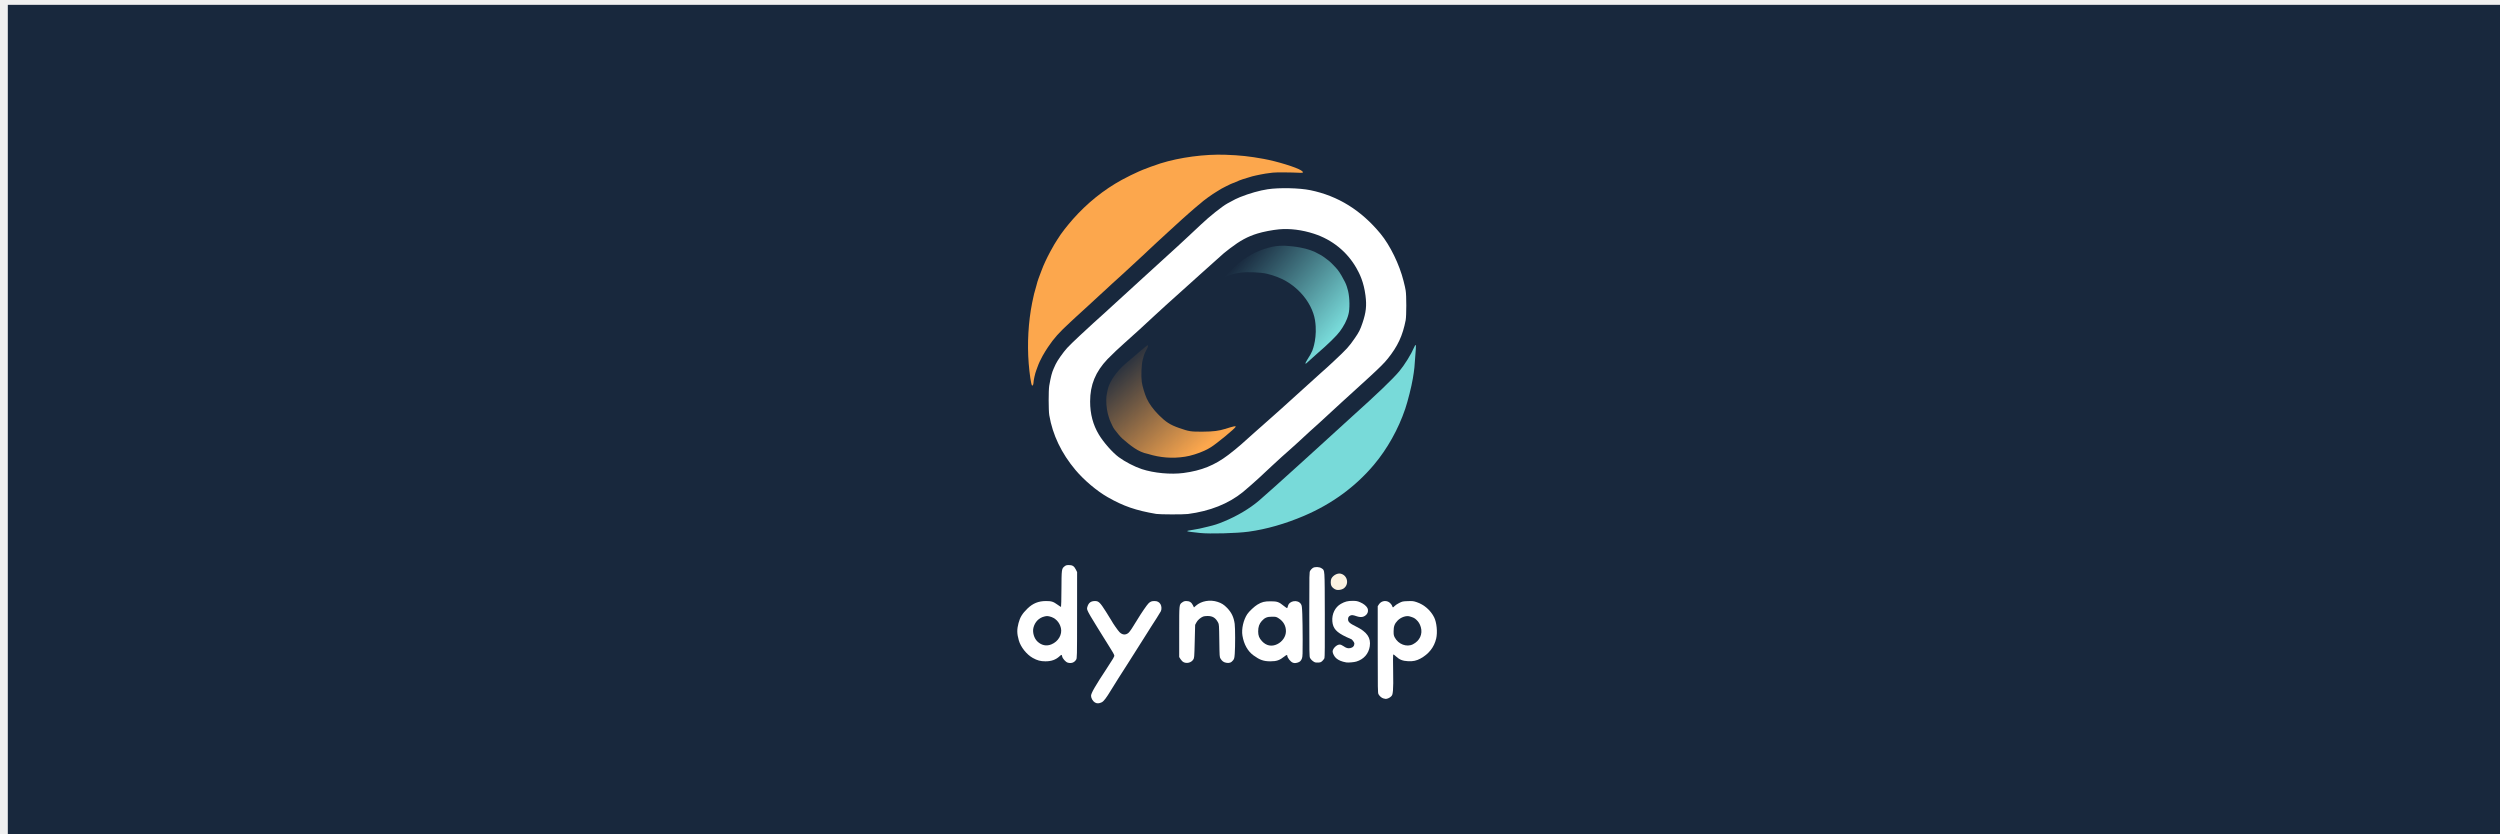
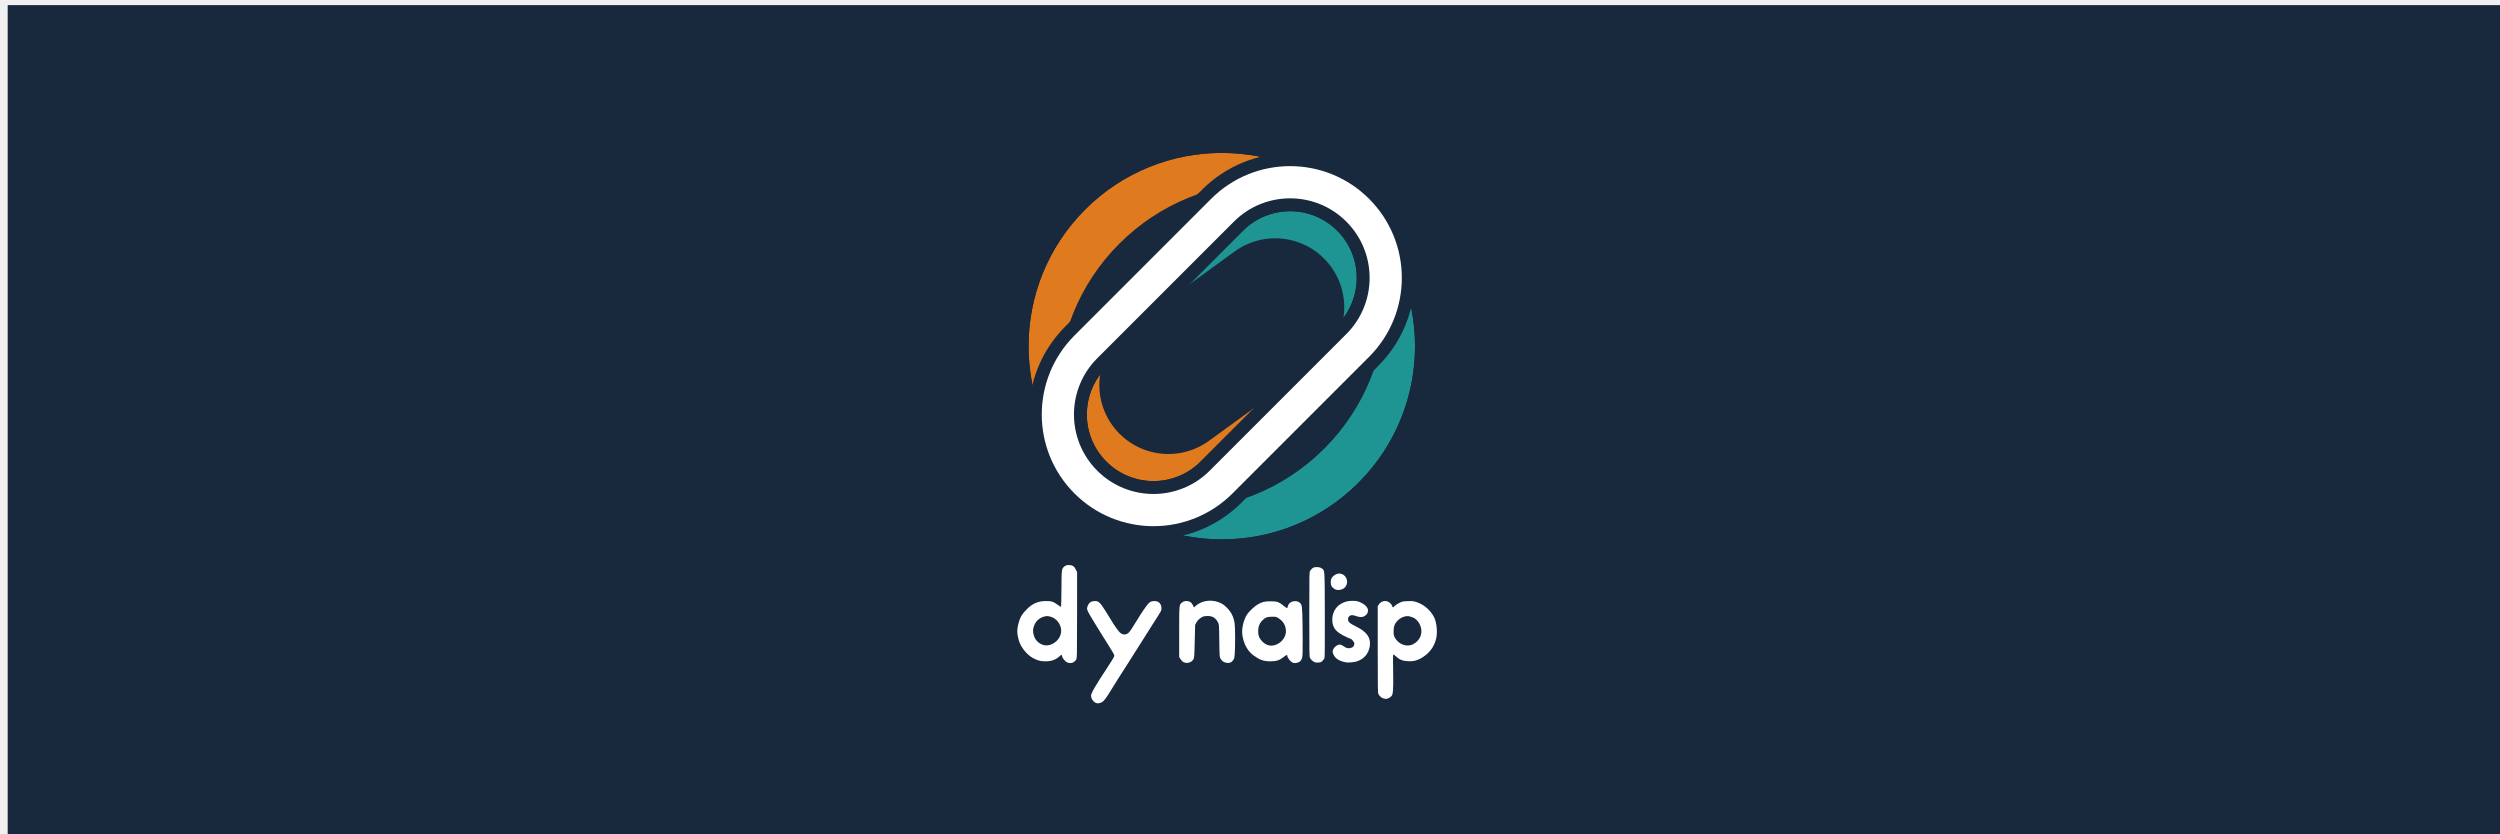
- <svg xmlns="http://www.w3.org/2000/svg" xmlns:xlink="http://www.w3.org/1999/xlink" version="1.1" id="svg1" width="975" height="325" viewBox="0 0 975 325">
-   <defs id="defs1">
-     <linearGradient id="linearGradient63">
-       <stop style="stop-color:#78dad9;stop-opacity:1;" offset="0" id="stop63" />
-       <stop style="stop-color:#78dad9;stop-opacity:0;" offset="1" id="stop64" />
-     </linearGradient>
-     <linearGradient id="linearGradient61">
-       <stop style="stop-color:#fca74d;stop-opacity:1;" offset="0" id="stop61" />
-       <stop style="stop-color:#fca74d;stop-opacity:0;" offset="1" id="stop62" />
-     </linearGradient>
-     <linearGradient xlink:href="#linearGradient61" id="linearGradient62" x1="470.58" y1="173.241" x2="437.876" y2="136.825" gradientUnits="userSpaceOnUse" />
-     <linearGradient xlink:href="#linearGradient63" id="linearGradient64" x1="522.905" y1="127.456" x2="487.197" y2="96.697" gradientUnits="userSpaceOnUse" />
+ <svg xmlns="http://www.w3.org/2000/svg" viewBox="0 0 975 325" width="975" height="325">
+   <defs>
+     <mask id="dbo0" maskUnits="userSpaceOnUse" x="-60" y="-60" width="120" height="120">
+       <circle r="48" fill="#fff" />
+       <circle cy="16" r="52" fill="#000" />
+       <rect x="-60" y="0" width="120" height="60" fill="#000" />
+       <path d="M-24,-23.75 H24 A23.75,23.75 0 0 1 24,23.75 H-24 A23.75,23.75 0 0 1 -24,-23.75 Z" fill="#000" stroke="#000" stroke-width="14.4" />
+     </mask>
+     <mask id="dbo1" maskUnits="userSpaceOnUse" x="-60" y="-60" width="120" height="120">
+       <circle r="48" fill="#fff" />
+       <circle cy="-16" r="52" fill="#000" />
+       <rect x="-60" y="-60" width="120" height="60" fill="#000" />
+       <path d="M-24,-23.75 H24 A23.75,23.75 0 0 1 24,23.75 H-24 A23.75,23.75 0 0 1 -24,-23.75 Z" fill="#000" stroke="#000" stroke-width="14.4" />
+     </mask>
+     <mask id="dbin" maskUnits="userSpaceOnUse" x="-60" y="-60" width="120" height="120">
+       <path d="M-24,-16.55 H24 A16.55,16.55 0 0 1 24,16.55 H-24 A16.55,16.55 0 0 1 -24,-16.55 Z" fill="#fff" />
+       <path d="M-16.4,-17.15 H16.4 A17.15,17.15 0 0 1 16.4,17.15 H-16.4 A17.15,17.15 0 0 1 -16.4,-17.15 Z" fill="#000" transform="rotate(9)" />
+     </mask>
+     <mask id="dbl" maskUnits="userSpaceOnUse" x="-60" y="-60" width="120" height="120">
+       <rect x="-60" y="-60" width="60" height="120" fill="#fff" />
+     </mask>
+     <mask id="dbr" maskUnits="userSpaceOnUse" x="-60" y="-60" width="120" height="120">
+       <rect x="0" y="-60" width="60" height="120" fill="#fff" />
+     </mask>
  </defs>
-   <g id="g1">
-     <rect style="display:inline;fill:#18283d;fill-opacity:1;stroke-width:5.423;paint-order:stroke fill markers" id="rect22" width="972.955" height="324.611" x="3.048" y="1.888" ry="0" />
-     <path style="display:inline;fill:#fca74d;fill-opacity:1;stroke-width:0.296;paint-order:stroke fill markers" d="m 402.455,150.297 c -0.361,-0.583 -0.939,-4.493 -1.262,-8.522 -0.621,-7.767 -0.139,-16.279 1.34,-23.664 0.596,-2.973 0.847,-3.991 1.666,-6.741 0.447,-1.977 1.242,-3.83 1.941,-5.723 1.752,-4.84 5.247,-10.809 6.122,-12.072 1.776,-2.891 3.96,-5.535 6.18,-8.103 5.613,-6.321 11.951,-11.414 19.079,-15.332 1.756,-0.965 5.256,-2.692 6.541,-3.227 0.632,-0.263 1.388,-0.586 1.679,-0.718 0.848,-0.383 5.166,-1.943 6.806,-2.459 7.514,-2.364 17.326,-3.672 25.367,-3.38 5.81,0.21 9.254,0.582 14.938,1.613 5.115,0.928 12.734,3.273 14.584,4.49 1.003,0.66 0.94,0.993 -0.177,0.94 -4.075,-0.195 -9.604,-0.227 -10.96,-0.063 -2.091,0.252 -3.724,0.502 -4.596,0.704 -0.389,0.09 -1.184,0.254 -1.768,0.365 -0.583,0.111 -1.26,0.269 -1.503,0.352 -0.243,0.083 -1.039,0.323 -1.768,0.533 -1.375,0.396 -2.66,0.814 -3.27,1.065 -1.42,0.582 -1.805,0.749 -2.075,0.897 -0.169,0.093 -0.389,0.168 -0.49,0.168 -0.288,0 -5.113,2.435 -5.302,2.676 -0.049,0.062 -0.486,0.333 -0.972,0.603 -1.553,0.862 -5.495,3.719 -6.452,4.676 -0.049,0.049 -0.486,0.407 -0.972,0.795 -0.486,0.389 -1.099,0.906 -1.362,1.149 -0.263,0.243 -1.175,1.039 -2.026,1.768 -0.852,0.729 -2.029,1.774 -2.616,2.322 -2.174,2.028 -3.585,3.317 -5.219,4.765 -0.922,0.817 -1.996,1.804 -2.386,2.193 -0.391,0.389 -1.387,1.304 -2.213,2.033 -0.826,0.729 -2.139,1.951 -2.917,2.715 -0.778,0.764 -1.693,1.63 -2.033,1.924 -0.34,0.294 -1.693,1.547 -3.005,2.783 -1.313,1.236 -2.7,2.519 -3.084,2.849 -0.721,0.622 -1.044,0.919 -2.838,2.608 -0.583,0.55 -1.419,1.309 -1.856,1.687 -0.438,0.379 -1.275,1.134 -1.86,1.679 -0.586,0.545 -1.62,1.508 -2.299,2.14 -0.679,0.632 -1.987,1.825 -2.906,2.652 -0.919,0.826 -2.08,1.9 -2.578,2.386 -0.499,0.486 -1.189,1.123 -1.533,1.414 -0.676,0.573 -3.752,3.378 -4.651,4.243 -0.303,0.292 -1.33,1.246 -2.282,2.121 -4.451,4.091 -6.42,6.294 -8.762,9.8 -1.16,1.738 -3.016,4.663 -4.136,7.877 -0.169,0.486 -0.372,1.043 -0.451,1.237 -0.428,1.059 -1.067,3.964 -1.067,4.851 0,0.646 -0.393,1.26 -0.596,0.932 z" id="path30" />
-     <path style="display:inline;fill:url(#linearGradient62);fill-opacity:1;stroke-width:0.296;paint-order:stroke fill markers" d="m 447.702,177.029 c -3.904,-0.744 -6.866,-3.327 -9.836,-5.845 -1.203,-1.076 -2.165,-2.4 -3.171,-3.66 -0.651,-0.818 -1.006,-1.86 -1.486,-2.812 -0.347,-0.839 -0.536,-1.15 -0.795,-2.116 -0.602,-1.754 -0.973,-4.206 -0.97,-6.414 0.001,-1.288 0.081,-1.861 0.211,-2.505 0.29,-1.442 0.338,-1.873 0.653,-2.798 0.804,-2.364 2.268,-4.454 3.993,-6.447 0.878,-1.014 1.538,-1.658 2.388,-2.392 l 5.107,-4.335 c 0.379,-0.419 1.119,-0.946 1.33,-1.146 0.834,-0.644 1.591,-1.416 2.472,-1.946 0.398,0.246 -0.135,1.193 -0.605,2.025 -0.684,1.209 -1.024,2.353 -1.33,3.634 -0.497,1.794 -0.689,6.277 -0.372,8.658 0.224,1.68 1.12,4.682 1.947,6.526 0.872,1.943 2.622,4.333 4.682,6.396 2.764,2.767 4.488,3.864 7.978,5.078 3.838,1.335 4.502,1.439 9.004,1.42 4.495,-0.019 6.523,-0.353 8.764,-1.04 2.115,-0.648 2.665,-0.81 3.483,-1 0.607,-0.141 0.746,-0.121 0.746,0.102 0,0.576 -7.704,6.824 -9.629,7.988 -1.053,0.637 -1.577,0.954 -2.615,1.402 -2.129,0.997 -5.419,2.017 -7.402,2.296 -4.965,0.803 -9.794,0.413 -14.545,-1.069 z" id="path31" />
-     <path style="display:inline;fill:#78dad9;fill-opacity:1;stroke-width:0.296;paint-order:stroke fill markers" d="m 468.016,207.864 c -6.165,-0.675 -6.198,-0.692 -2.475,-1.286 1.775,-0.283 2.388,-0.414 5.568,-1.189 2.764,-0.674 3.654,-0.961 6.152,-1.985 5.184,-2.126 10.14,-5.075 13.824,-8.229 2.317,-1.983 9.254,-8.191 14.93,-13.359 3.204,-2.918 6.71,-6.101 7.791,-7.073 1.081,-0.972 4.187,-3.802 6.902,-6.289 2.715,-2.486 5.817,-5.31 6.893,-6.276 9.439,-8.47 15.684,-14.464 18.129,-17.4 2.029,-2.436 4.669,-6.693 5.784,-9.325 0.593,-1.399 0.781,-1.194 0.651,0.707 -0.501,7.331 -0.55,7.812 -1.169,11.535 -0.504,3.031 -1.946,8.762 -2.957,11.756 -2.66,7.875 -6.995,15.622 -12.201,21.804 -7.213,8.565 -16.382,15.27 -27.201,19.893 -7.364,3.146 -14.737,5.256 -21.705,6.209 -4.603,0.63 -15.193,0.913 -18.915,0.506 z" id="path32" />
-     <path style="display:inline;fill:url(#linearGradient64);fill-opacity:1;stroke-width:0.296;paint-order:stroke fill markers" d="m 509.117,141.691 c 0,-0.158 0.291,-0.74 0.647,-1.294 1.125,-1.752 1.674,-2.734 2.044,-3.652 0.196,-0.486 2.074,-5.386 1.047,-11.852 -0.576,-3.622 -2.609,-7.541 -5.516,-10.633 -3.605,-3.834 -7.616,-6.112 -13.159,-7.475 -2.389,-0.587 -7.461,-0.815 -10.279,-0.462 -2.257,0.283 -5.082,1.057 -6.205,1.7 -0.386,0.221 -0.573,0.258 -0.569,0.114 0.008,-0.321 0.38,-0.747 0.878,-1.007 0.585,-0.305 1.595,-1.175 3.54,-3.05 5.742,-5.534 11.9,-7.122 13.182,-7.472 2.243,-0.612 3.574,-0.789 6.264,-0.783 3.247,0.17 9.347,0.808 13.253,3.191 0.146,0.089 0.504,0.276 0.795,0.416 0.467,0.224 1.016,0.612 3.182,2.25 0.676,0.511 2.642,2.515 3.447,3.514 1.027,1.274 2.144,3.381 2.845,4.746 0.612,1.191 0.965,2.42 1.239,3.548 0.674,2.775 0.683,7.191 0.137,9.104 -0.635,2.495 -1.832,4.565 -3.318,6.629 -1.31,1.786 -4.636,5.035 -8.946,8.74 -0.778,0.669 -1.93,1.7 -2.559,2.292 -1.716,1.613 -1.948,1.785 -1.948,1.435 z m -26.042,-38.31 c -0.056,-0.141 -0.098,-0.099 -0.107,0.107 -0.008,0.186 0.034,0.291 0.093,0.232 0.059,-0.059 0.065,-0.211 0.014,-0.339 z" id="path33" />
-     <path style="display:inline;fill:#ffffff;fill-opacity:1;stroke-width:0.296;paint-order:stroke fill markers" d="m 450.957,200.434 c -7.987,-1.357 -12.8,-3.019 -19.003,-6.562 -4.199,-2.398 -9.187,-6.609 -12.503,-10.555 -5.512,-6.56 -8.928,-13.702 -10.233,-21.39 -0.31,-1.825 -0.32,-9.737 -0.014,-11.49 0.605,-3.475 1.038,-5.155 1.707,-6.629 0.221,-0.486 0.576,-1.267 0.788,-1.735 0.635,-1.397 2.954,-4.688 4.495,-6.378 0.793,-0.87 2.993,-3.013 4.889,-4.764 1.896,-1.751 4.282,-3.955 5.303,-4.897 2.99,-2.632 5.891,-5.36 8.839,-8.038 1.799,-1.632 3.708,-3.373 4.243,-3.868 0.535,-0.496 1.848,-1.696 2.917,-2.668 1.069,-0.971 2.382,-2.172 2.916,-2.667 2.668,-2.387 5.289,-4.825 7.937,-7.234 2.003,-1.839 4.044,-3.635 6.028,-5.495 1.823,-1.726 5.737,-5.267 9.087,-8.472 3.237,-3.097 8.3,-7.133 10.368,-8.263 2.907,-1.59 3.588,-1.932 4.852,-2.438 3.715,-1.486 7.668,-2.609 10.872,-3.089 4.5,-0.674 12.366,-0.498 16.582,0.37 10.805,2.226 19.818,7.819 27.389,16.996 3.728,4.519 7.378,12.016 8.974,18.433 0.541,2.174 0.589,2.39 0.824,3.712 0.327,1.837 0.323,9.894 -0.005,11.579 -1.172,6.017 -3.08,10.121 -6.948,14.947 -1.347,1.681 -3.048,3.39 -6.943,6.974 -2.101,1.96 -4.237,3.883 -6.369,5.808 -0.197,0.181 -2.383,2.17 -4.858,4.419 -6.174,5.612 -7.653,7.135 -8.494,7.825 -0.67,0.55 -6.334,5.719 -8.486,7.745 -0.73,0.687 -2.281,2.082 -3.447,3.101 -4.638,4.052 -0.382,0.365 -6.545,5.924 -1.561,1.408 -4.278,3.943 -5.028,4.69 -0.675,0.673 -5.176,4.624 -6.369,5.59 -5.615,4.548 -12.834,7.426 -21.441,8.546 -1.693,0.22 -10.986,0.199 -12.323,-0.028 z m 10.611,-15.968 c 6.998,-0.923 12.135,-2.997 17.477,-7.054 3.632,-2.727 6.977,-5.82 10.351,-8.856 2.328,-2.067 4.655,-4.135 6.993,-6.19 1.215,-1.067 2.73,-2.418 3.367,-3.001 2.109,-1.868 4.173,-3.785 6.268,-5.668 4.422,-3.962 5.58,-5.009 6.719,-6.076 0.682,-0.638 1.832,-1.678 2.556,-2.31 1.614,-1.408 2.803,-2.489 4.767,-4.331 5.389,-5.054 5.921,-5.637 8.361,-9.162 1.582,-2.286 2.038,-3.193 2.946,-5.864 1.391,-4.091 1.679,-6.723 1.168,-10.695 -0.683,-5.316 -2.27,-8.466 -3.505,-10.646 -3.63,-6.41 -9.456,-11.135 -16.59,-13.456 -4.627,-1.505 -9.451,-2.114 -13.614,-1.718 -2.631,0.25 -6.2,0.943 -8.454,1.641 -3.824,1.184 -6.716,2.752 -10.715,5.811 -2.205,1.686 -2.067,1.569 -5.901,5.023 -1.619,1.458 -4.285,3.845 -5.924,5.303 -1.639,1.458 -3.981,3.566 -5.205,4.685 -1.224,1.118 -2.86,2.59 -3.636,3.27 -2.871,2.578 -5.748,5.15 -8.572,7.778 -3.917,3.627 -7.817,7.278 -11.833,10.797 -1.394,1.179 -5.323,4.903 -6.661,6.313 -4.701,4.956 -6.782,10.026 -6.782,16.523 0,4.857 1.118,9.09 3.405,12.896 1.841,3.063 5.32,7.01 7.774,8.819 2.432,1.793 6.177,3.734 8.982,4.656 4.739,1.558 11.293,2.167 16.259,1.512 z" id="path34" />
-     <path style="display:inline;fill:#ffffff;fill-opacity:1;stroke-width:0.296;paint-order:stroke fill markers" d="m 416.343,258.401 c -0.725,-0.232 -1.915,-1.554 -2.076,-2.308 -0.189,-0.88 -0.24,-0.887 -1.047,-0.144 -1.472,1.357 -3.178,1.968 -5.497,1.968 -1.915,0 -3.187,-0.34 -4.944,-1.323 -2.405,-1.345 -4.712,-4.251 -5.449,-6.865 -0.747,-2.65 -0.772,-4.196 -0.108,-6.727 0.597,-2.278 1.495,-3.732 3.505,-5.679 2.091,-2.025 4.293,-2.917 7.2,-2.917 2.17,0 2.821,0.206 4.541,1.44 0.658,0.472 1.256,0.858 1.329,0.858 0.073,0 0.148,-3.122 0.167,-6.938 0.039,-7.732 0.071,-7.975 1.164,-8.86 0.539,-0.437 0.81,-0.523 1.664,-0.535 1.423,-0.019 2.115,0.409 2.768,1.712 l 0.511,1.02 -0.011,16.791 c -0.011,16.756 -0.012,16.792 -0.384,17.393 -0.714,1.155 -1.932,1.563 -3.332,1.115 z m -6.317,-7.088 c 2.718,-1.106 4.317,-3.851 3.725,-6.398 -0.531,-2.285 -2.182,-3.979 -4.38,-4.494 -0.856,-0.2 -1.176,-0.2 -2.026,0.004 -2.161,0.518 -3.719,2.103 -4.301,4.372 -0.449,1.753 0.234,4.137 1.54,5.378 1.604,1.524 3.513,1.923 5.443,1.138 z" id="path35" />
-     <path style="display:inline;fill:#ffffff;fill-opacity:1;stroke-width:0.296;paint-order:stroke fill markers" d="m 427.017,273.967 c -0.799,-0.466 -1.503,-1.674 -1.511,-2.592 -0.008,-1.007 1.601,-3.811 6.098,-10.628 2.558,-3.877 3.076,-4.772 2.968,-5.127 -0.175,-0.572 -0.547,-1.233 -1.892,-3.359 -0.769,-1.215 -1.835,-2.926 -2.371,-3.801 -0.535,-0.875 -1.668,-2.705 -2.518,-4.066 -2.192,-3.511 -3.286,-5.397 -3.631,-6.26 -0.256,-0.64 -0.267,-0.854 -0.078,-1.487 0.47,-1.572 1.359,-2.241 2.977,-2.241 1.41,0 1.988,0.56 4.225,4.095 1.067,1.686 2.044,3.264 2.172,3.507 0.599,1.136 2.53,3.904 3.174,4.547 1.104,1.104 2.408,1.191 3.506,0.232 0.518,-0.452 1.67,-2.181 3.598,-5.398 1.351,-2.254 3.565,-5.471 4.173,-6.064 0.747,-0.728 1.241,-0.919 2.37,-0.919 1.065,0 1.797,0.386 2.314,1.222 0.449,0.725 0.512,2.036 0.135,2.773 -0.273,0.534 -3.148,5.102 -3.639,5.782 -0.154,0.214 -1.05,1.636 -1.99,3.161 -1.564,2.537 -5.553,8.834 -7.368,11.635 -2.151,3.317 -5.297,8.295 -6.436,10.182 -1.85,3.065 -2.851,4.37 -3.639,4.744 -1.067,0.506 -1.844,0.525 -2.638,0.062 z" id="path36" />
-     <path style="display:inline;fill:#ffffff;fill-opacity:1;stroke-width:0.296;paint-order:stroke fill markers" d="m 461.652,258.271 c -0.445,-0.222 -0.903,-0.664 -1.237,-1.193 l -0.53,-0.84 v -9.811 c 0,-10.935 -0.034,-10.614 1.206,-11.511 0.561,-0.406 0.89,-0.51 1.623,-0.51 1.196,0 1.985,0.514 2.526,1.645 l 0.405,0.847 0.771,-0.678 c 2.112,-1.859 5.513,-2.459 8.454,-1.49 1.562,0.515 2.468,1.089 3.671,2.326 1.755,1.806 2.631,3.638 2.988,6.246 0.221,1.618 0.236,8.909 0.024,11.654 -0.129,1.679 -0.203,1.974 -0.633,2.538 -0.714,0.936 -1.526,1.229 -2.723,0.981 -1.021,-0.211 -1.569,-0.615 -2.191,-1.615 -0.374,-0.602 -0.39,-0.826 -0.475,-6.986 -0.085,-6.133 -0.103,-6.39 -0.478,-7.092 -0.983,-1.837 -2.123,-2.543 -4.108,-2.543 -0.677,0 -1.454,0.095 -1.726,0.212 -1.081,0.463 -2.125,1.381 -2.615,2.302 l -0.497,0.934 -0.164,6.452 c -0.164,6.445 -0.165,6.453 -0.603,7.129 -0.743,1.144 -2.463,1.612 -3.686,1.003 z" id="path37" />
-     <path style="display:inline;fill:#ffffff;fill-opacity:1;stroke-width:0.296;paint-order:stroke fill markers" d="m 504.167,258.426 c -0.894,-0.356 -2.121,-1.924 -2.121,-2.712 0,-0.419 -0.337,-0.327 -1.131,0.309 -1.854,1.485 -3.04,1.894 -5.482,1.893 -2.618,-0.002 -4.132,-0.536 -6.577,-2.32 -2.254,-1.645 -3.738,-4.3 -4.306,-7.708 -0.428,-2.568 0.391,-6.165 1.921,-8.432 0.695,-1.03 2.783,-2.978 3.915,-3.652 1.778,-1.059 2.748,-1.3 5.206,-1.297 2.522,0.003 3.179,0.234 5.079,1.788 0.664,0.543 1.264,0.931 1.333,0.862 0.069,-0.069 0.206,-0.451 0.304,-0.847 0.519,-2.1 3.912,-2.578 5.065,-0.713 0.354,0.573 0.407,0.965 0.525,3.921 0.072,1.807 0.137,6.234 0.144,9.838 0.011,5.481 -0.032,6.685 -0.261,7.358 -0.334,0.981 -0.827,1.461 -1.759,1.715 -0.848,0.231 -1.268,0.23 -1.856,-0.003 z m -6.062,-7.186 c 2.044,-0.985 3.411,-3.015 3.411,-5.065 0,-2.098 -0.977,-3.84 -2.818,-5.023 -0.939,-0.603 -1.055,-0.632 -2.586,-0.639 -1.924,-0.009 -2.861,0.382 -4.026,1.679 -0.976,1.086 -1.401,2.312 -1.401,4.04 0,1.65 0.378,2.624 1.481,3.821 1.661,1.802 3.783,2.226 5.938,1.187 z" id="path38" />
-     <path style="display:inline;fill:#ffffff;fill-opacity:1;stroke-width:0.296;paint-order:stroke fill markers" d="m 512.564,258.18 c -0.713,-0.384 -1.298,-0.947 -1.652,-1.588 -0.266,-0.483 -0.293,-2.004 -0.293,-16.971 0,-16.266 0.004,-16.447 0.363,-17.058 0.2,-0.34 0.637,-0.804 0.972,-1.032 0.824,-0.56 2.62,-0.498 3.488,0.121 1.264,0.9 1.181,-0.315 1.235,18.055 0.034,11.646 -0.008,16.663 -0.144,16.992 -0.106,0.256 -0.465,0.73 -0.798,1.052 -0.516,0.5 -0.755,0.596 -1.623,0.651 -0.705,0.045 -1.182,-0.023 -1.549,-0.221 z" id="path39" />
-     <path style="display:inline;fill:#ffffff;fill-opacity:1;stroke-width:0.296;paint-order:stroke fill markers" d="m 525.027,258.342 c -1.807,-0.324 -2.999,-0.826 -3.954,-1.665 -0.679,-0.596 -1.349,-1.877 -1.349,-2.578 0,-1.168 1.573,-2.722 2.756,-2.722 0.349,0 0.89,0.224 1.423,0.59 1.151,0.79 1.754,0.97 2.677,0.797 1.047,-0.196 1.629,-0.848 1.629,-1.826 0,-0.402 -0.974,-1.682 -1.279,-1.682 -0.052,0 -0.879,-0.369 -1.838,-0.819 -3.902,-1.833 -5.245,-3.329 -5.479,-6.103 -0.242,-2.875 1.075,-5.561 3.356,-6.843 1.57,-0.883 2.683,-1.167 4.534,-1.158 1.483,0.007 1.836,0.074 3.016,0.574 1.303,0.551 2.352,1.404 2.797,2.272 0.358,0.7 0.241,1.745 -0.263,2.344 -0.979,1.163 -2.238,1.409 -4.033,0.787 -1.367,-0.474 -1.889,-0.52 -2.456,-0.218 -0.59,0.314 -0.816,0.704 -0.822,1.416 -0.009,1.032 0.64,1.619 3.141,2.845 4.254,2.084 5.834,4.372 5.327,7.715 -0.441,2.912 -2.336,5.061 -5.237,5.941 -0.899,0.272 -3.199,0.467 -3.944,0.333 z" id="path40" />
-     <path style="display:inline;fill:#fcf3e2;fill-opacity:1;stroke-width:0.296;paint-order:stroke fill markers" d="m 521.101,229.997 c -0.742,-0.237 -1.531,-0.867 -1.845,-1.474 -0.358,-0.692 -0.357,-2.216 0.002,-2.91 0.643,-1.243 2.323,-2.145 3.53,-1.897 2.773,0.572 3.52,4.214 1.191,5.816 -0.7,0.481 -2.112,0.709 -2.878,0.465 z" id="path41" />
-     <path style="display:inline;fill:#ffffff;fill-opacity:1;stroke-width:0.296;paint-order:stroke fill markers" d="m 539.522,272.383 c -0.704,-0.199 -1.485,-0.871 -1.916,-1.65 -0.268,-0.484 -0.294,-2.012 -0.294,-17.425 v -16.895 l 0.47,-0.711 c 0.78,-1.179 2.237,-1.61 3.565,-1.055 0.663,0.277 1.483,1.18 1.64,1.805 0.14,0.558 0.351,0.541 0.868,-0.074 0.232,-0.276 1.027,-0.809 1.766,-1.184 1.288,-0.654 1.428,-0.685 3.411,-0.755 1.882,-0.067 2.194,-0.031 3.482,0.4 2.882,0.963 5.393,3.144 6.789,5.894 1.009,1.989 1.388,5.857 0.812,8.299 -0.798,3.384 -2.877,6.031 -6.129,7.803 -1.543,0.841 -2.898,1.136 -4.78,1.041 -2.164,-0.109 -3.365,-0.575 -4.722,-1.832 -0.877,-0.812 -1.054,-0.911 -1.156,-0.648 -0.066,0.171 -0.067,2.975 -0.002,6.233 0.076,3.77 0.051,6.558 -0.067,7.673 -0.17,1.599 -0.234,1.8 -0.735,2.317 -0.508,0.524 -1.558,0.992 -2.14,0.954 -0.135,-0.009 -0.523,-0.095 -0.863,-0.191 z m 11.503,-21.101 c 2.673,-1.354 3.883,-3.978 3.092,-6.701 -0.364,-1.253 -0.892,-2.114 -1.799,-2.933 -0.686,-0.62 -1.07,-0.81 -2.499,-1.239 -1.398,-0.42 -3.465,0.287 -4.763,1.628 -1.151,1.19 -1.54,2.227 -1.548,4.125 -0.005,1.385 0.054,1.705 0.46,2.475 1.392,2.639 4.655,3.862 7.056,2.645 z" id="path42" />
+   <rect x="3" y="2" width="973" height="324.6" fill="#18283D" />
+   <g transform="translate(476.5 135) scale(1.57)">
+     <g transform="rotate(-45)">
+       <circle r="48" mask="url(#dbo0)" fill="#E07A1F" />
+       <circle r="48" mask="url(#dbo1)" fill="#1E9592" />
+       <g mask="url(#dbl)">
+         <path d="M-24,-16.55 H24 A16.55,16.55 0 0 1 24,16.55 H-24 A16.55,16.55 0 0 1 -24,-16.55 Z" mask="url(#dbin)" fill="#E07A1F" />
+       </g>
+       <g mask="url(#dbr)">
+         <path d="M-24,-16.55 H24 A16.55,16.55 0 0 1 24,16.55 H-24 A16.55,16.55 0 0 1 -24,-16.55 Z" mask="url(#dbin)" fill="#1E9592" />
+       </g>
+       <path d="M-24,-23.75 H24 A23.75,23.75 0 0 1 24,23.75 H-24 A23.75,23.75 0 0 1 -24,-23.75 Z" fill="none" stroke="#FFFFFF" stroke-width="8" />
+     </g>
+   </g>
+   <g fill="#FFFFFF">
+     <path d="m 416.343,258.401 c -0.725,-0.232 -1.914,-1.554 -2.076,-2.307 -0.188,-0.880 -0.240,-0.887 -1.046,-0.143 -1.472,1.356 -3.178,1.967 -5.496,1.967 -1.915,0 -3.187,-0.340 -4.944,-1.322 -2.405,-1.344 -4.711,-4.251 -5.448,-6.865 -0.747,-2.649 -0.772,-4.195 -0.108,-6.727 0.597,-2.278 1.494,-3.732 3.505,-5.678 2.091,-2.025 4.292,-2.916 7.2,-2.916 2.170,0 2.820,0.206 4.540,1.439 0.658,0.472 1.256,0.858 1.329,0.858 0.072,0 0.147,-3.122 0.166,-6.938 0.038,-7.732 0.070,-7.974 1.163,-8.859 0.539,-0.436 0.809,-0.523 1.664,-0.535 1.422,-0.019 2.115,0.409 2.767,1.712 l 0.510,1.019 -0.011,16.790 c -0.011,16.755 -0.012,16.791 -0.383,17.393 -0.713,1.155 -1.932,1.562 -3.332,1.114 z m -6.317,-7.088 c 2.718,-1.105 4.316,-3.851 3.724,-6.397 -0.531,-2.285 -2.182,-3.979 -4.380,-4.494 -0.855,-0.200 -1.176,-0.199 -2.026,0.004 -2.160,0.518 -3.719,2.102 -4.300,4.372 -0.449,1.752 0.233,4.136 1.539,5.377 1.603,1.523 3.513,1.922 5.442,1.137 z" />
+     <path d="m 427.017,273.966 c -0.799,-0.465 -1.503,-1.673 -1.510,-2.592 -0.008,-1.006 1.600,-3.811 6.098,-10.628 2.557,-3.876 3.075,-4.772 2.967,-5.126 -0.174,-0.571 -0.547,-1.232 -1.891,-3.358 -0.768,-1.215 -1.835,-2.925 -2.370,-3.800 -0.535,-0.875 -1.668,-2.704 -2.518,-4.065 -2.191,-3.511 -3.285,-5.397 -3.630,-6.259 -0.256,-0.640 -0.267,-0.854 -0.078,-1.486 0.470,-1.571 1.359,-2.241 2.977,-2.241 1.409,0 1.987,0.560 4.224,4.094 1.066,1.685 2.044,3.263 2.172,3.506 0.598,1.136 2.530,3.903 3.173,4.547 1.104,1.104 2.408,1.190 3.505,0.232 0.517,-0.452 1.670,-2.180 3.598,-5.398 1.350,-2.254 3.564,-5.471 4.173,-6.063 0.747,-0.727 1.240,-0.918 2.370,-0.918 1.065,0 1.796,0.386 2.313,1.221 0.448,0.724 0.512,2.035 0.134,2.772 -0.273,0.533 -3.148,5.102 -3.638,5.781 -0.154,0.213 -1.049,1.636 -1.989,3.161 -1.564,2.536 -5.552,8.834 -7.368,11.634 -2.150,3.316 -5.297,8.294 -6.436,10.181 -1.849,3.065 -2.850,4.370 -3.639,4.744 -1.067,0.506 -1.844,0.524 -2.637,0.062 z" />
+     <path d="m 461.652,258.270 c -0.445,-0.222 -0.903,-0.663 -1.237,-1.192 l -0.530,-0.840 v -9.811 c 0,-10.934 -0.033,-10.613 1.205,-11.511 0.560,-0.406 0.890,-0.509 1.623,-0.509 1.195,0 1.984,0.513 2.526,1.645 l 0.405,0.846 0.770,-0.678 c 2.112,-1.859 5.513,-2.458 8.453,-1.490 1.562,0.514 2.468,1.088 3.671,2.326 1.755,1.805 2.631,3.637 2.987,6.246 0.220,1.617 0.235,8.908 0.024,11.654 -0.129,1.678 -0.203,1.974 -0.633,2.537 -0.713,0.935 -1.526,1.228 -2.723,0.981 -1.020,-0.210 -1.569,-0.615 -2.191,-1.615 -0.374,-0.601 -0.389,-0.826 -0.475,-6.985 -0.085,-6.132 -0.102,-6.390 -0.477,-7.091 -0.982,-1.837 -2.122,-2.542 -4.108,-2.542 -0.677,0 -1.453,0.095 -1.725,0.211 -1.081,0.462 -2.124,1.381 -2.614,2.302 l -0.496,0.933 -0.164,6.452 c -0.163,6.444 -0.164,6.453 -0.603,7.129 -0.743,1.144 -2.463,1.612 -3.686,1.002 z" />
+     <path d="m 504.167,258.426 c -0.894,-0.355 -2.121,-1.924 -2.121,-2.711 0,-0.419 -0.337,-0.327 -1.130,0.308 -1.854,1.485 -3.039,1.894 -5.481,1.892 -2.617,-0.002 -4.132,-0.536 -6.577,-2.319 -2.254,-1.644 -3.737,-4.299 -4.305,-7.707 -0.428,-2.567 0.391,-6.164 1.921,-8.432 0.695,-1.030 2.783,-2.977 3.915,-3.652 1.777,-1.058 2.748,-1.300 5.206,-1.297 2.522,0.003 3.179,0.234 5.078,1.788 0.663,0.543 1.264,0.930 1.333,0.861 0.069,-0.069 0.206,-0.450 0.304,-0.847 0.518,-2.100 3.912,-2.578 5.065,-0.712 0.354,0.572 0.406,0.965 0.524,3.921 0.072,1.806 0.136,6.233 0.143,9.838 0.010,5.481 -0.032,6.685 -0.261,7.358 -0.334,0.980 -0.826,1.461 -1.758,1.715 -0.848,0.231 -1.268,0.230 -1.856,-0.003 z m -6.062,-7.186 c 2.043,-0.984 3.410,-3.015 3.410,-5.065 0,-2.097 -0.977,-3.840 -2.817,-5.022 -0.938,-0.603 -1.054,-0.631 -2.585,-0.639 -1.923,-0.009 -2.860,0.381 -4.025,1.678 -0.975,1.086 -1.400,2.312 -1.400,4.040 0,1.649 0.377,2.623 1.481,3.821 1.660,1.801 3.782,2.226 5.938,1.187 z" />
+     <path d="m 512.564,258.179 c -0.713,-0.384 -1.298,-0.946 -1.651,-1.588 -0.266,-0.482 -0.292,-2.004 -0.292,-16.970 0,-16.266 0.004,-16.446 0.363,-17.058 0.199,-0.339 0.637,-0.804 0.972,-1.031 0.824,-0.559 2.620,-0.497 3.488,0.120 1.264,0.900 1.181,-0.315 1.235,18.054 0.034,11.646 -0.008,16.663 -0.144,16.991 -0.106,0.256 -0.465,0.729 -0.797,1.052 -0.516,0.500 -0.754,0.595 -1.623,0.650 -0.705,0.044 -1.181,-0.023 -1.548,-0.221 z" />
+     <path d="m 525.026,258.341 c -1.806,-0.324 -2.998,-0.826 -3.954,-1.665 -0.679,-0.596 -1.349,-1.876 -1.349,-2.578 0,-1.167 1.573,-2.721 2.755,-2.721 0.349,0 0.890,0.224 1.423,0.590 1.151,0.790 1.753,0.969 2.677,0.797 1.047,-0.195 1.629,-0.848 1.629,-1.826 0,-0.401 -0.974,-1.682 -1.279,-1.682 -0.052,0 -0.879,-0.368 -1.838,-0.818 -3.901,-1.832 -5.244,-3.328 -5.478,-6.102 -0.242,-2.874 1.075,-5.560 3.355,-6.843 1.569,-0.882 2.683,-1.167 4.533,-1.158 1.482,0.007 1.836,0.074 3.016,0.573 1.303,0.551 2.351,1.403 2.796,2.272 0.358,0.699 0.240,1.745 -0.263,2.344 -0.978,1.163 -2.238,1.408 -4.033,0.787 -1.367,-0.473 -1.889,-0.52 -2.455,-0.218 -0.590,0.314 -0.816,0.703 -0.822,1.415 -0.009,1.031 0.639,1.619 3.141,2.844 4.253,2.083 5.833,4.372 5.327,7.715 -0.441,2.912 -2.336,5.061 -5.237,5.940 -0.898,0.272 -3.199,0.466 -3.943,0.333 z" />
+     <path d="m 521.100,229.997 c -0.742,-0.237 -1.530,-0.867 -1.844,-1.474 -0.357,-0.692 -0.356,-2.215 0.002,-2.909 0.642,-1.242 2.322,-2.145 3.529,-1.896 2.773,0.571 3.519,4.214 1.191,5.816 -0.699,0.481 -2.111,0.709 -2.878,0.464 z" />
+     <path d="m 539.522,272.383 c -0.704,-0.198 -1.485,-0.871 -1.916,-1.649 -0.267,-0.483 -0.293,-2.011 -0.293,-17.425 v -16.895 l 0.470,-0.710 c 0.780,-1.179 2.236,-1.610 3.565,-1.055 0.663,0.277 1.483,1.179 1.640,1.805 0.140,0.558 0.351,0.540 0.867,-0.073 0.232,-0.276 1.026,-0.808 1.765,-1.183 1.288,-0.653 1.428,-0.684 3.411,-0.755 1.881,-0.066 2.194,-0.030 3.481,0.399 2.881,0.963 5.393,3.143 6.789,5.894 1.009,1.988 1.387,5.856 0.811,8.299 -0.797,3.383 -2.877,6.031 -6.128,7.803 -1.542,0.840 -2.898,1.135 -4.780,1.040 -2.164,-0.109 -3.364,-0.575 -4.722,-1.832 -0.876,-0.811 -1.053,-0.910 -1.155,-0.647 -0.066,0.170 -0.067,2.975 -0.002,6.232 0.075,3.770 0.051,6.558 -0.066,7.672 -0.169,1.598 -0.233,1.799 -0.735,2.317 -0.507,0.523 -1.557,0.992 -2.139,0.954 -0.134,-0.009 -0.523,-0.094 -0.863,-0.190 z m 11.502,-21.101 c 2.672,-1.354 3.883,-3.978 3.092,-6.700 -0.364,-1.253 -0.892,-2.114 -1.798,-2.933 -0.686,-0.620 -1.069,-0.810 -2.498,-1.239 -1.398,-0.419 -3.464,0.286 -4.762,1.628 -1.150,1.189 -1.540,2.227 -1.547,4.124 -0.005,1.384 0.054,1.705 0.459,2.474 1.391,2.638 4.654,3.862 7.055,2.645 z" />
  </g>
</svg>
